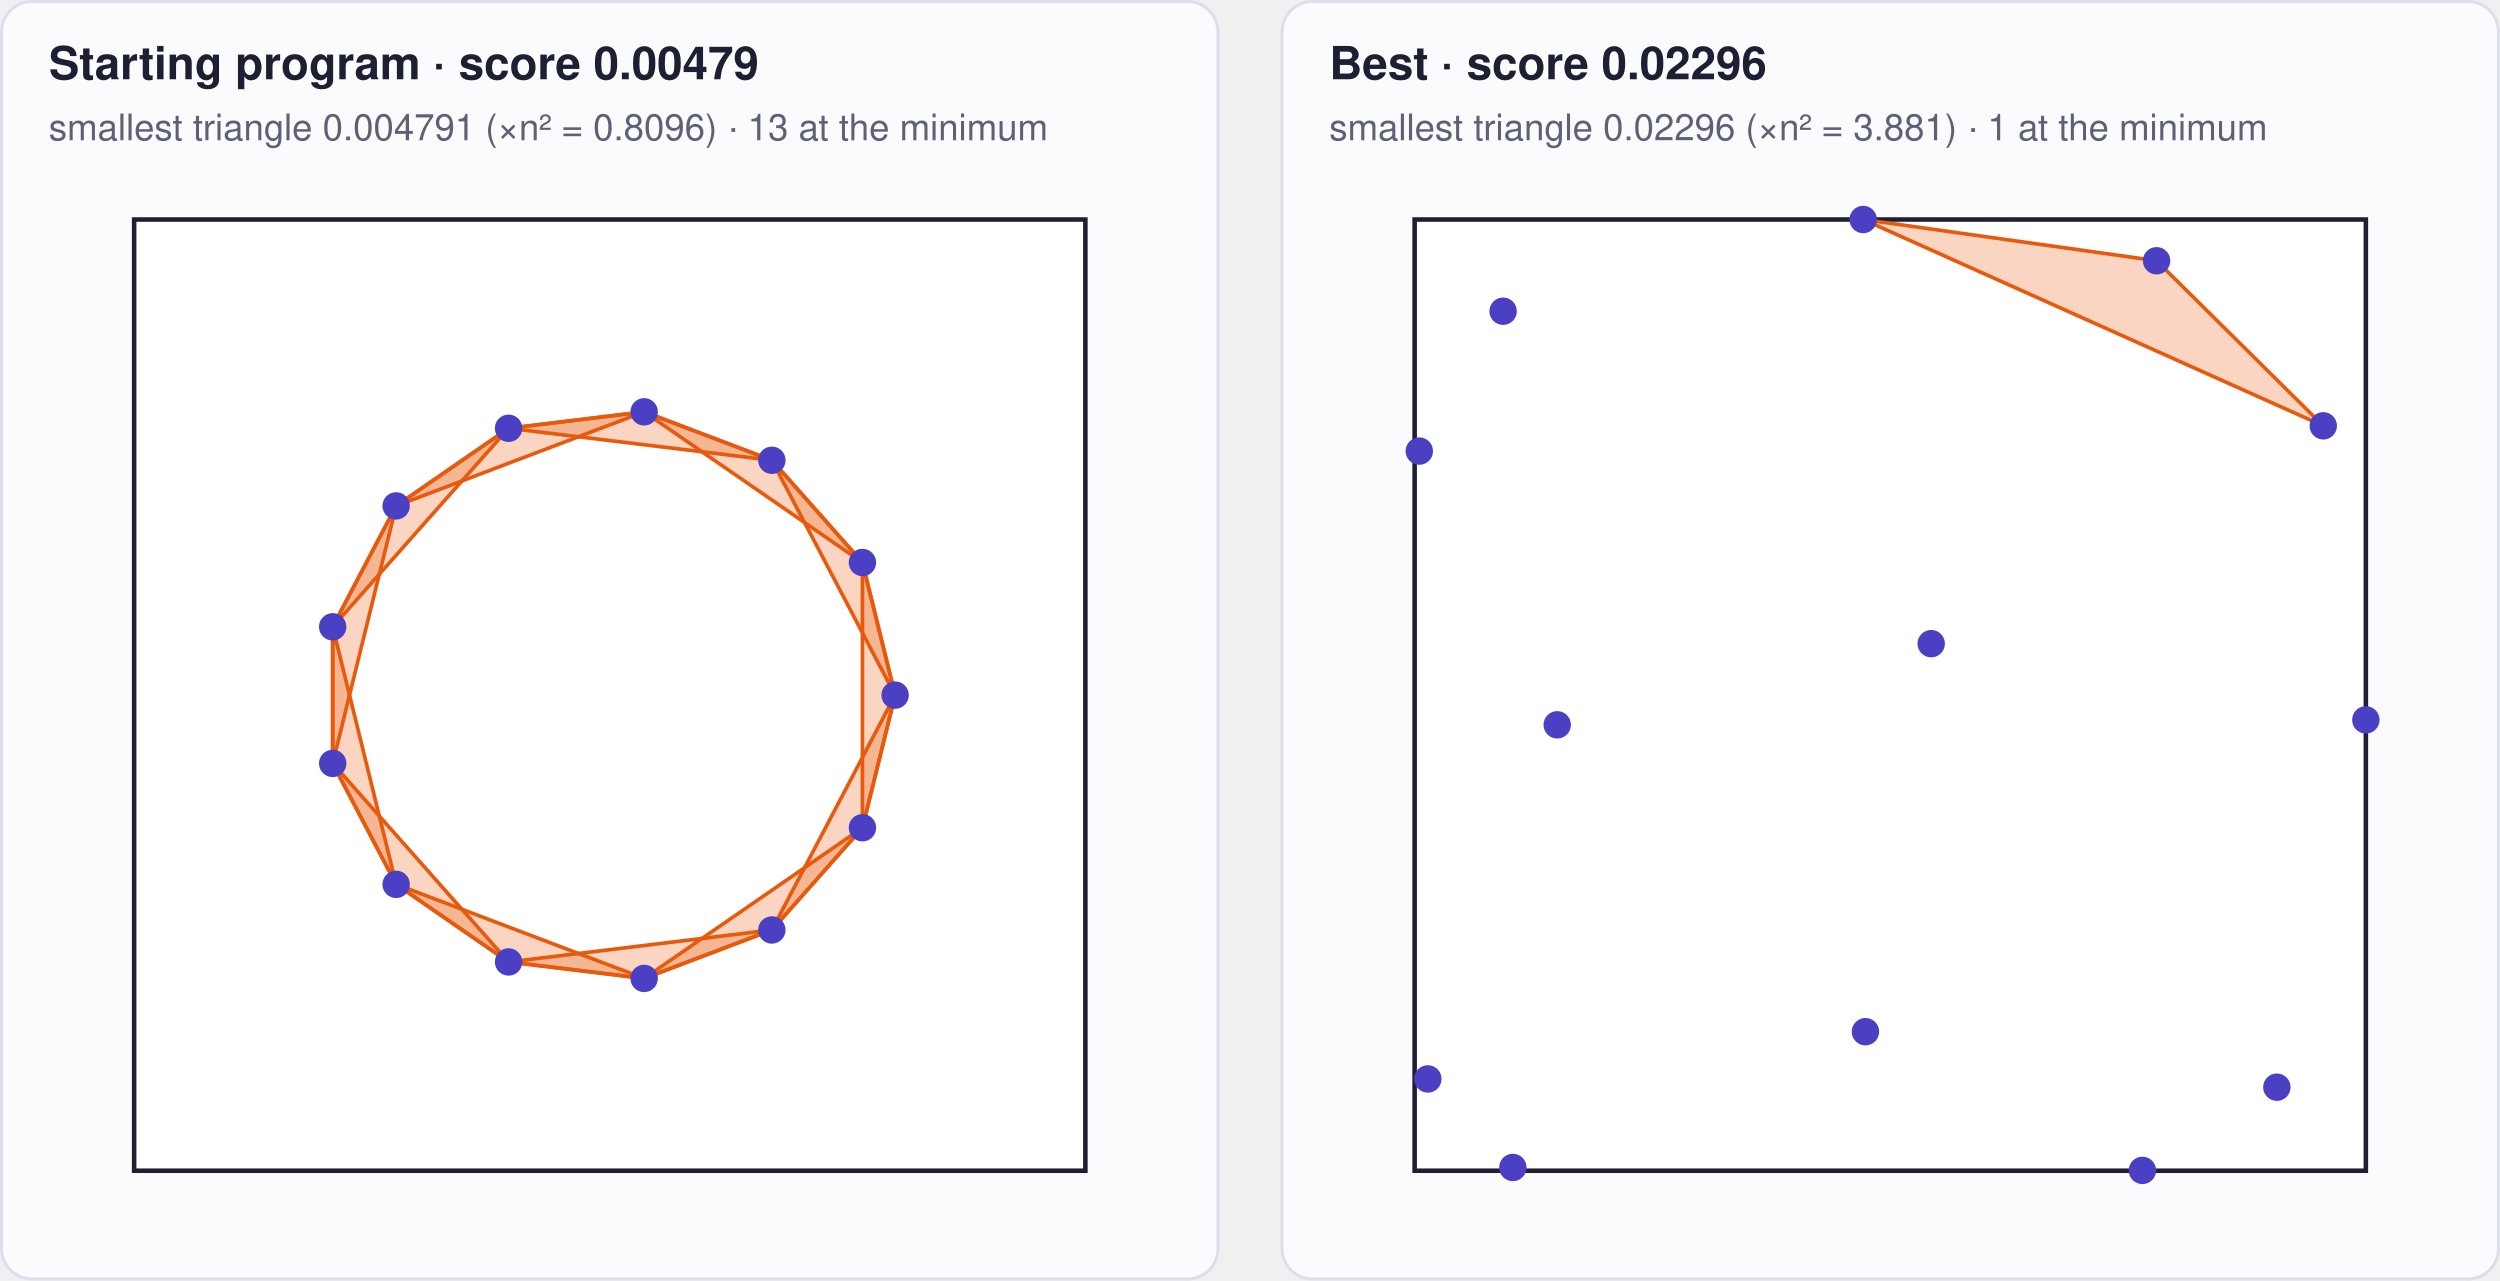
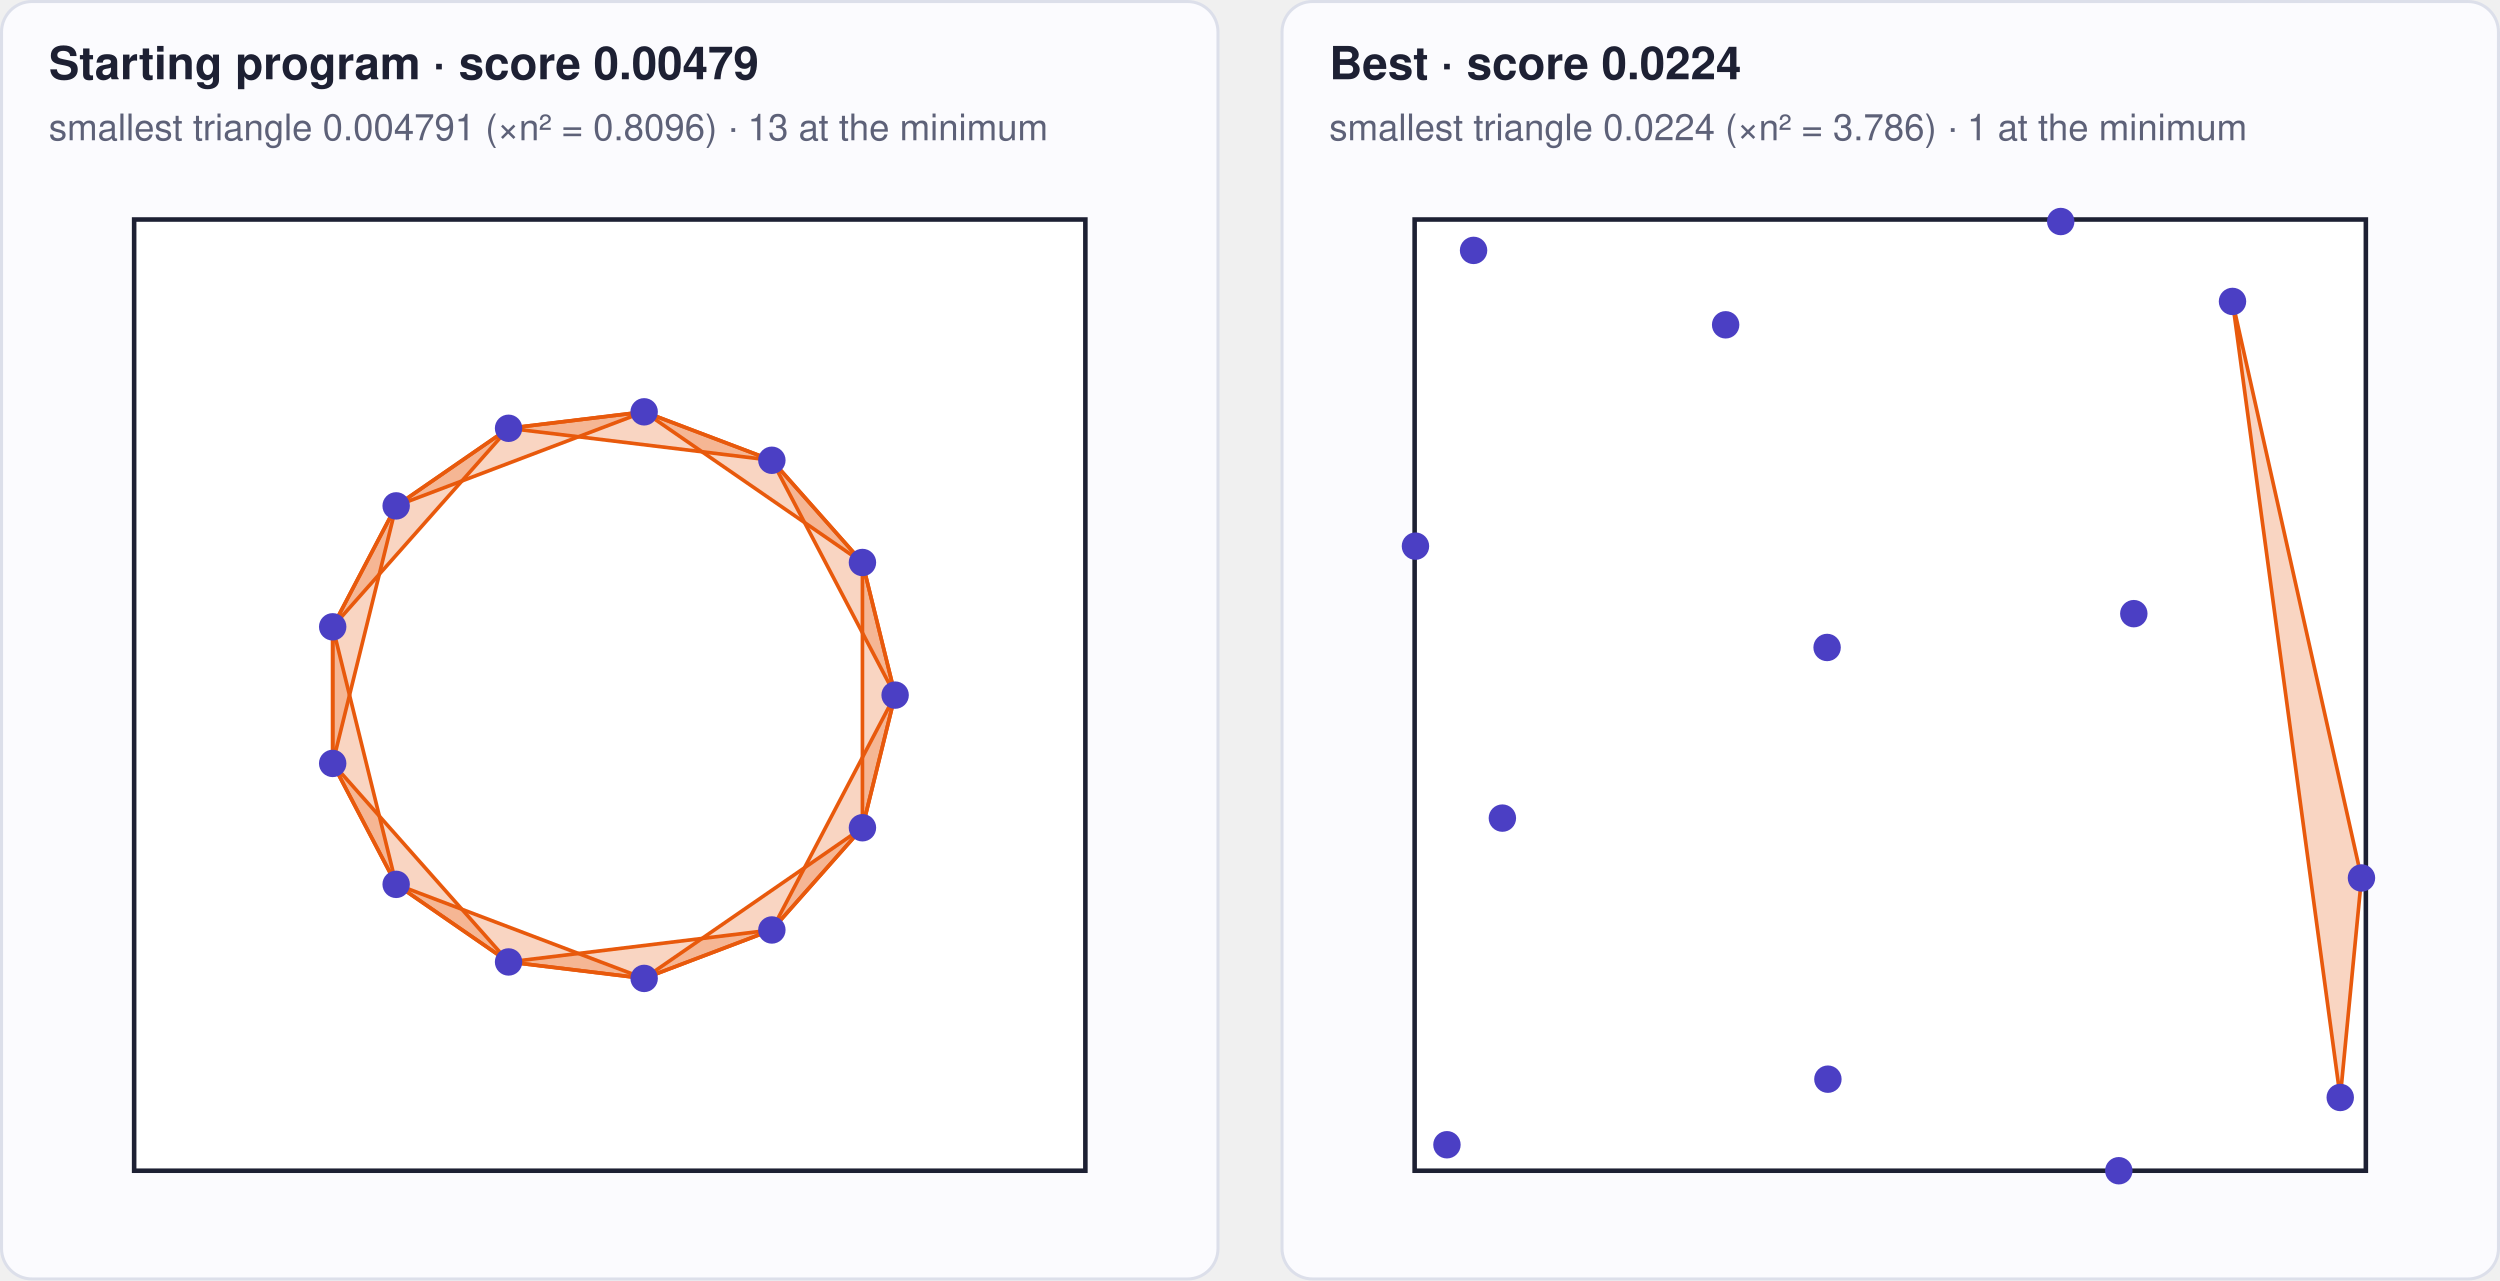
<svg xmlns="http://www.w3.org/2000/svg" viewBox="0 0 820 420.00" width="820" height="420.00" role="img" aria-label="heilbronn: the starting program's solution and the best one" font-family="system-ui, -apple-system, Segoe UI, Helvetica, Arial, sans-serif">
  <rect x="0.5" y="0.5" width="399" height="419" rx="10" fill="#fbfbfe" stroke="#dcdfea" />
  <text x="16" y="26" font-size="15" font-weight="600" fill="#1d2033">Starting program · score 0.00479</text>
  <text x="16" y="46" font-size="12" fill="#5d6178">smallest triangle 0.004791 (×n² = 0.8096) · 13 at the minimum</text>
  <rect x="44.00" y="72.00" width="312.00" height="312.00" fill="#fff" stroke="#1d2033" stroke-width="1.5" />
  <polygon points="166.81,315.52 211.28,320.92 253.17,305.03" fill="#e8590c" fill-opacity="0.25" stroke="#e8590c" stroke-width="1.2" stroke-linejoin="round" />
  <polygon points="109.12,205.60 109.12,250.40 129.94,290.07" fill="#e8590c" fill-opacity="0.25" stroke="#e8590c" stroke-width="1.2" stroke-linejoin="round" />
  <polygon points="129.94,165.93 109.12,205.60 109.12,250.40" fill="#e8590c" fill-opacity="0.25" stroke="#e8590c" stroke-width="1.2" stroke-linejoin="round" />
  <polygon points="211.28,320.92 253.17,305.03 282.88,271.50" fill="#e8590c" fill-opacity="0.25" stroke="#e8590c" stroke-width="1.2" stroke-linejoin="round" />
  <polygon points="282.88,184.50 253.17,150.97 211.28,135.08" fill="#e8590c" fill-opacity="0.25" stroke="#e8590c" stroke-width="1.2" stroke-linejoin="round" />
  <polygon points="211.28,135.08 166.81,140.48 129.94,165.93" fill="#e8590c" fill-opacity="0.25" stroke="#e8590c" stroke-width="1.2" stroke-linejoin="round" />
  <polygon points="293.60,228.00 282.88,184.50 253.17,150.97" fill="#e8590c" fill-opacity="0.25" stroke="#e8590c" stroke-width="1.2" stroke-linejoin="round" />
  <polygon points="253.17,150.97 211.28,135.08 166.81,140.48" fill="#e8590c" fill-opacity="0.25" stroke="#e8590c" stroke-width="1.2" stroke-linejoin="round" />
  <polygon points="109.12,250.40 129.94,290.07 166.81,315.52" fill="#e8590c" fill-opacity="0.25" stroke="#e8590c" stroke-width="1.2" stroke-linejoin="round" />
  <polygon points="293.60,228.00 282.88,184.50 282.88,271.50" fill="#e8590c" fill-opacity="0.25" stroke="#e8590c" stroke-width="1.2" stroke-linejoin="round" />
  <polygon points="129.94,290.07 166.81,315.52 211.28,320.92" fill="#e8590c" fill-opacity="0.25" stroke="#e8590c" stroke-width="1.2" stroke-linejoin="round" />
  <polygon points="166.81,140.48 129.94,165.93 109.12,205.60" fill="#e8590c" fill-opacity="0.25" stroke="#e8590c" stroke-width="1.2" stroke-linejoin="round" />
  <polygon points="293.60,228.00 253.17,305.03 282.88,271.50" fill="#e8590c" fill-opacity="0.25" stroke="#e8590c" stroke-width="1.2" stroke-linejoin="round" />
  <circle cx="293.60" cy="228.00" r="4.5" fill="#4b3fc4" />
  <circle cx="282.88" cy="184.50" r="4.5" fill="#4b3fc4" />
  <circle cx="253.17" cy="150.97" r="4.5" fill="#4b3fc4" />
  <circle cx="211.28" cy="135.08" r="4.5" fill="#4b3fc4" />
  <circle cx="166.81" cy="140.48" r="4.5" fill="#4b3fc4" />
  <circle cx="129.94" cy="165.93" r="4.5" fill="#4b3fc4" />
  <circle cx="109.12" cy="205.60" r="4.5" fill="#4b3fc4" />
  <circle cx="109.12" cy="250.40" r="4.5" fill="#4b3fc4" />
  <circle cx="129.94" cy="290.07" r="4.5" fill="#4b3fc4" />
  <circle cx="166.81" cy="315.52" r="4.5" fill="#4b3fc4" />
  <circle cx="211.28" cy="320.92" r="4.5" fill="#4b3fc4" />
  <circle cx="253.17" cy="305.03" r="4.5" fill="#4b3fc4" />
  <circle cx="282.88" cy="271.50" r="4.5" fill="#4b3fc4" />
  <rect x="420.5" y="0.5" width="399" height="419" rx="10" fill="#fbfbfe" stroke="#dcdfea" />
-   <text x="436" y="26" font-size="15" font-weight="600" fill="#1d2033">Best · score 0.02296</text>
-   <text x="436" y="46" font-size="12" fill="#5d6178">smallest triangle 0.02296 (×n² = 3.881) · 1 at the minimum</text>
+   <text x="436" y="26" font-size="15" font-weight="600" fill="#1d2033">Best · score 0.0224</text>
+   <text x="436" y="46" font-size="12" fill="#5d6178">smallest triangle 0.0224 (×n² = 3.786) · 1 at the minimum</text>
  <rect x="464.00" y="72.00" width="312.00" height="312.00" fill="#fff" stroke="#1d2033" stroke-width="1.5" />
-   <polygon points="707.36,85.53 762.03,139.67 611.12,72.00" fill="#e8590c" fill-opacity="0.25" stroke="#e8590c" stroke-width="1.2" stroke-linejoin="round" />
-   <circle cx="702.71" cy="383.89" r="4.5" fill="#4b3fc4" />
-   <circle cx="611.86" cy="338.39" r="4.5" fill="#4b3fc4" />
-   <circle cx="633.43" cy="211.12" r="4.5" fill="#4b3fc4" />
-   <circle cx="510.77" cy="237.74" r="4.5" fill="#4b3fc4" />
-   <circle cx="707.36" cy="85.53" r="4.5" fill="#4b3fc4" />
-   <circle cx="468.33" cy="353.89" r="4.5" fill="#4b3fc4" />
-   <circle cx="746.81" cy="356.60" r="4.5" fill="#4b3fc4" />
-   <circle cx="493.02" cy="102.08" r="4.5" fill="#4b3fc4" />
-   <circle cx="762.03" cy="139.67" r="4.5" fill="#4b3fc4" />
-   <circle cx="611.12" cy="72.00" r="4.5" fill="#4b3fc4" />
-   <circle cx="465.53" cy="147.96" r="4.5" fill="#4b3fc4" />
-   <circle cx="776.00" cy="236.12" r="4.5" fill="#4b3fc4" />
-   <circle cx="496.21" cy="382.93" r="4.5" fill="#4b3fc4" />
+   <polygon points="767.60,359.97 732.26,98.87 774.56,287.97" fill="#e8590c" fill-opacity="0.25" stroke="#e8590c" stroke-width="1.2" stroke-linejoin="round" />
+   <circle cx="599.29" cy="212.37" r="4.5" fill="#4b3fc4" />
+   <circle cx="767.60" cy="359.97" r="4.5" fill="#4b3fc4" />
+   <circle cx="599.55" cy="353.97" r="4.5" fill="#4b3fc4" />
+   <circle cx="483.33" cy="82.13" r="4.5" fill="#4b3fc4" />
+   <circle cx="566.01" cy="106.54" r="4.5" fill="#4b3fc4" />
+   <circle cx="732.26" cy="98.87" r="4.5" fill="#4b3fc4" />
+   <circle cx="492.78" cy="268.34" r="4.5" fill="#4b3fc4" />
+   <circle cx="474.60" cy="375.48" r="4.5" fill="#4b3fc4" />
+   <circle cx="774.56" cy="287.97" r="4.5" fill="#4b3fc4" />
+   <circle cx="694.97" cy="384.00" r="4.5" fill="#4b3fc4" />
+   <circle cx="464.27" cy="179.14" r="4.5" fill="#4b3fc4" />
+   <circle cx="675.92" cy="72.66" r="4.5" fill="#4b3fc4" />
+   <circle cx="699.89" cy="201.28" r="4.5" fill="#4b3fc4" />
</svg>
